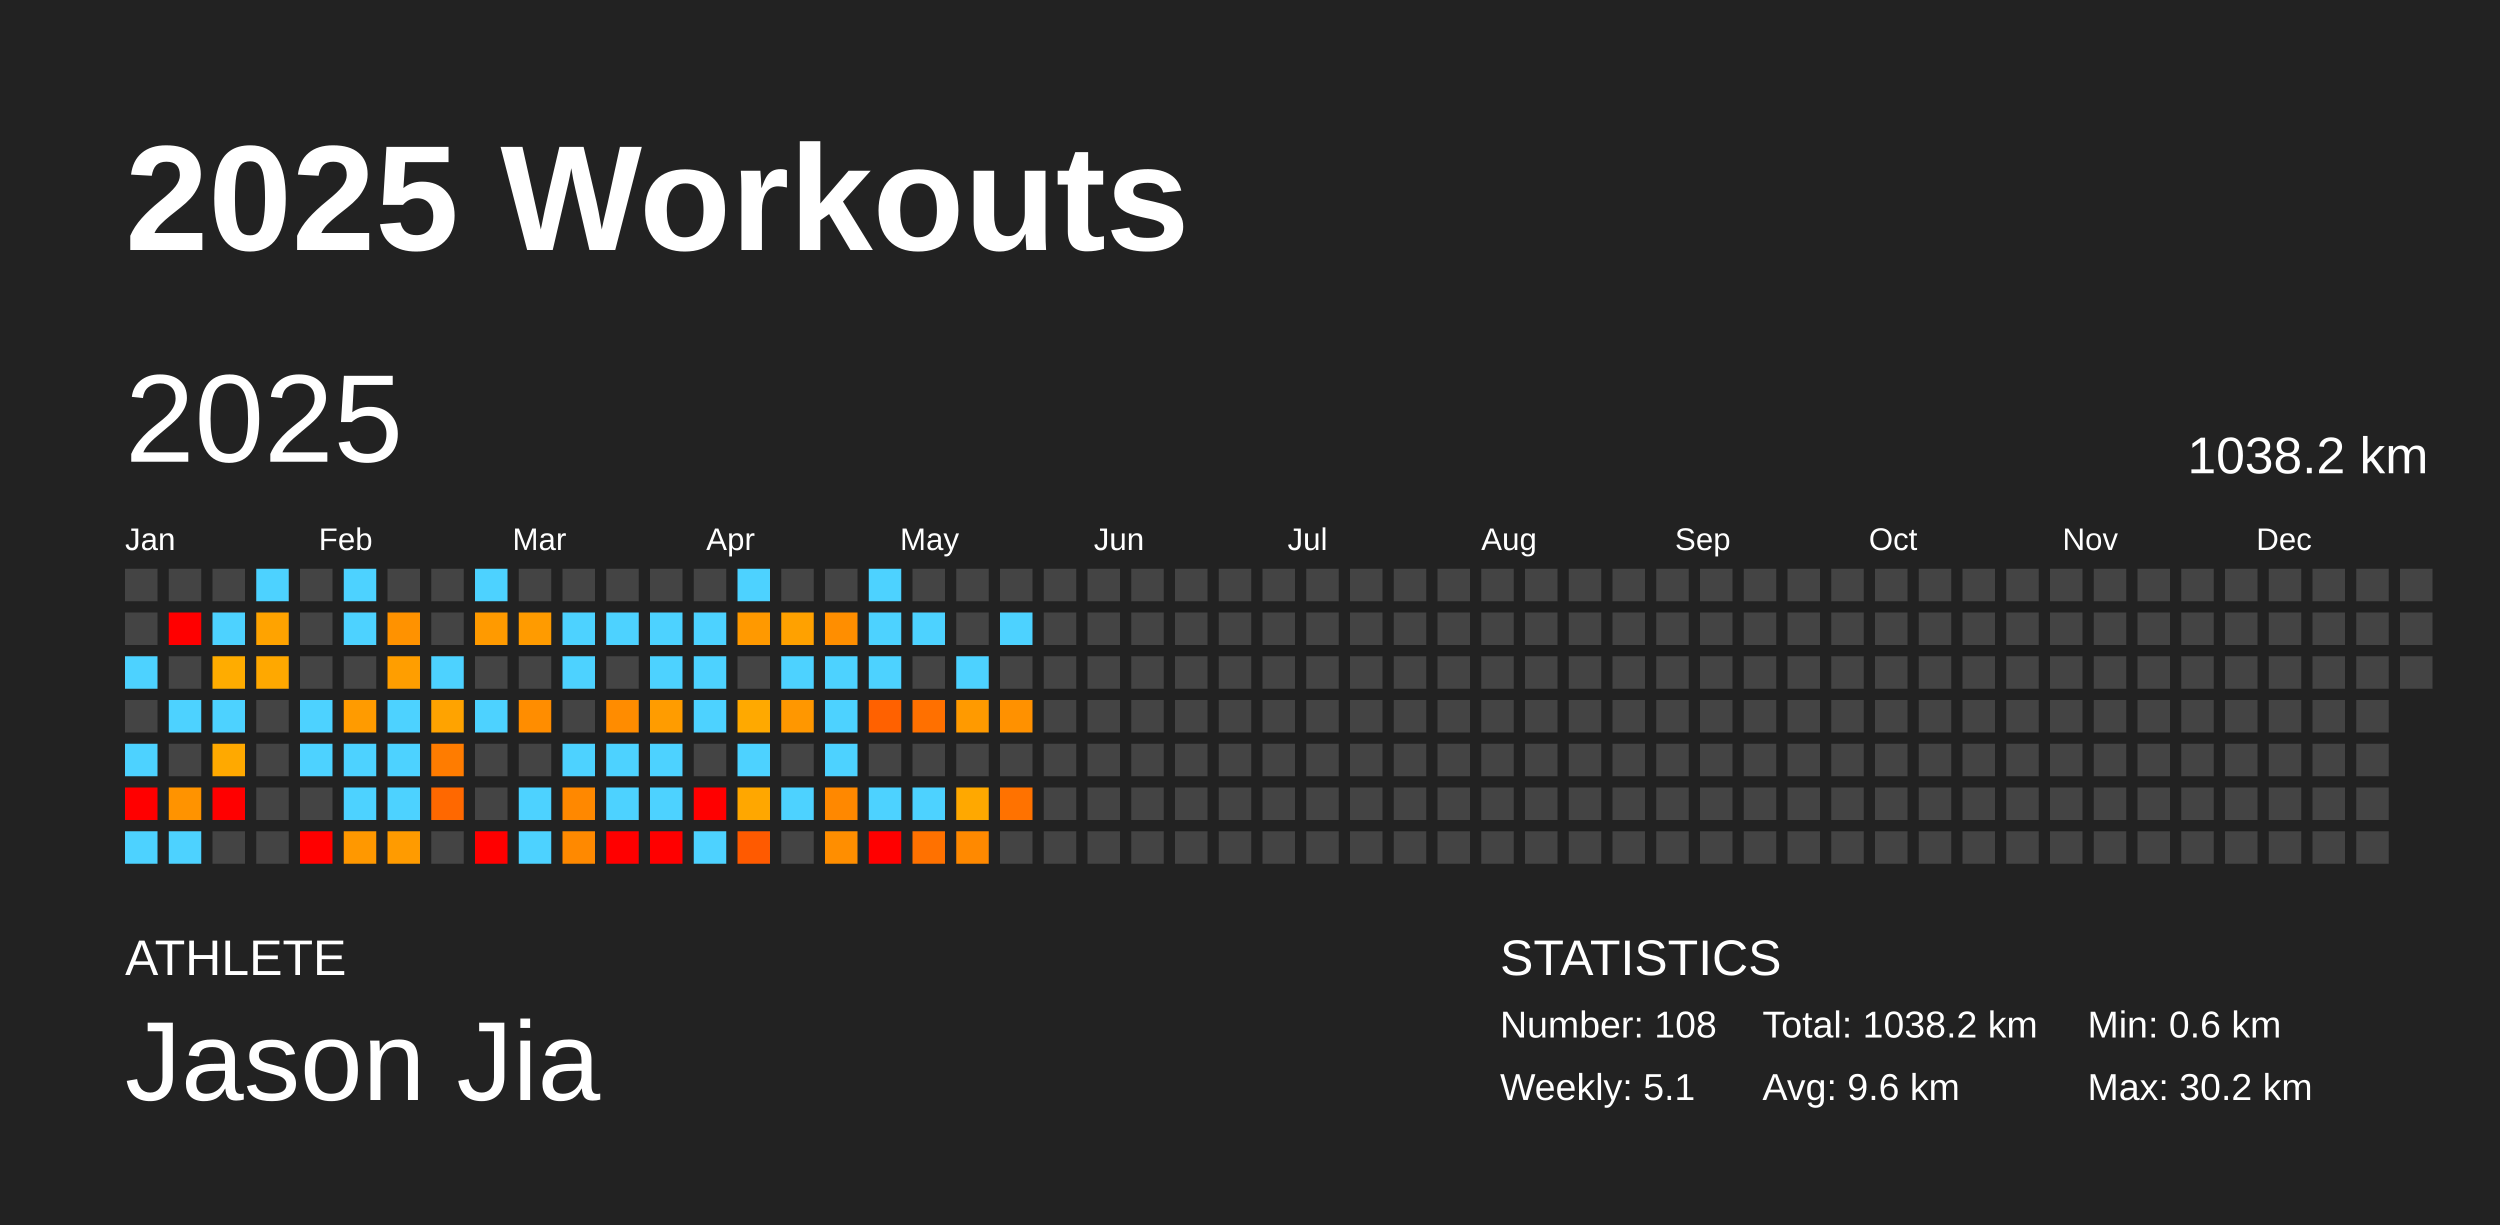
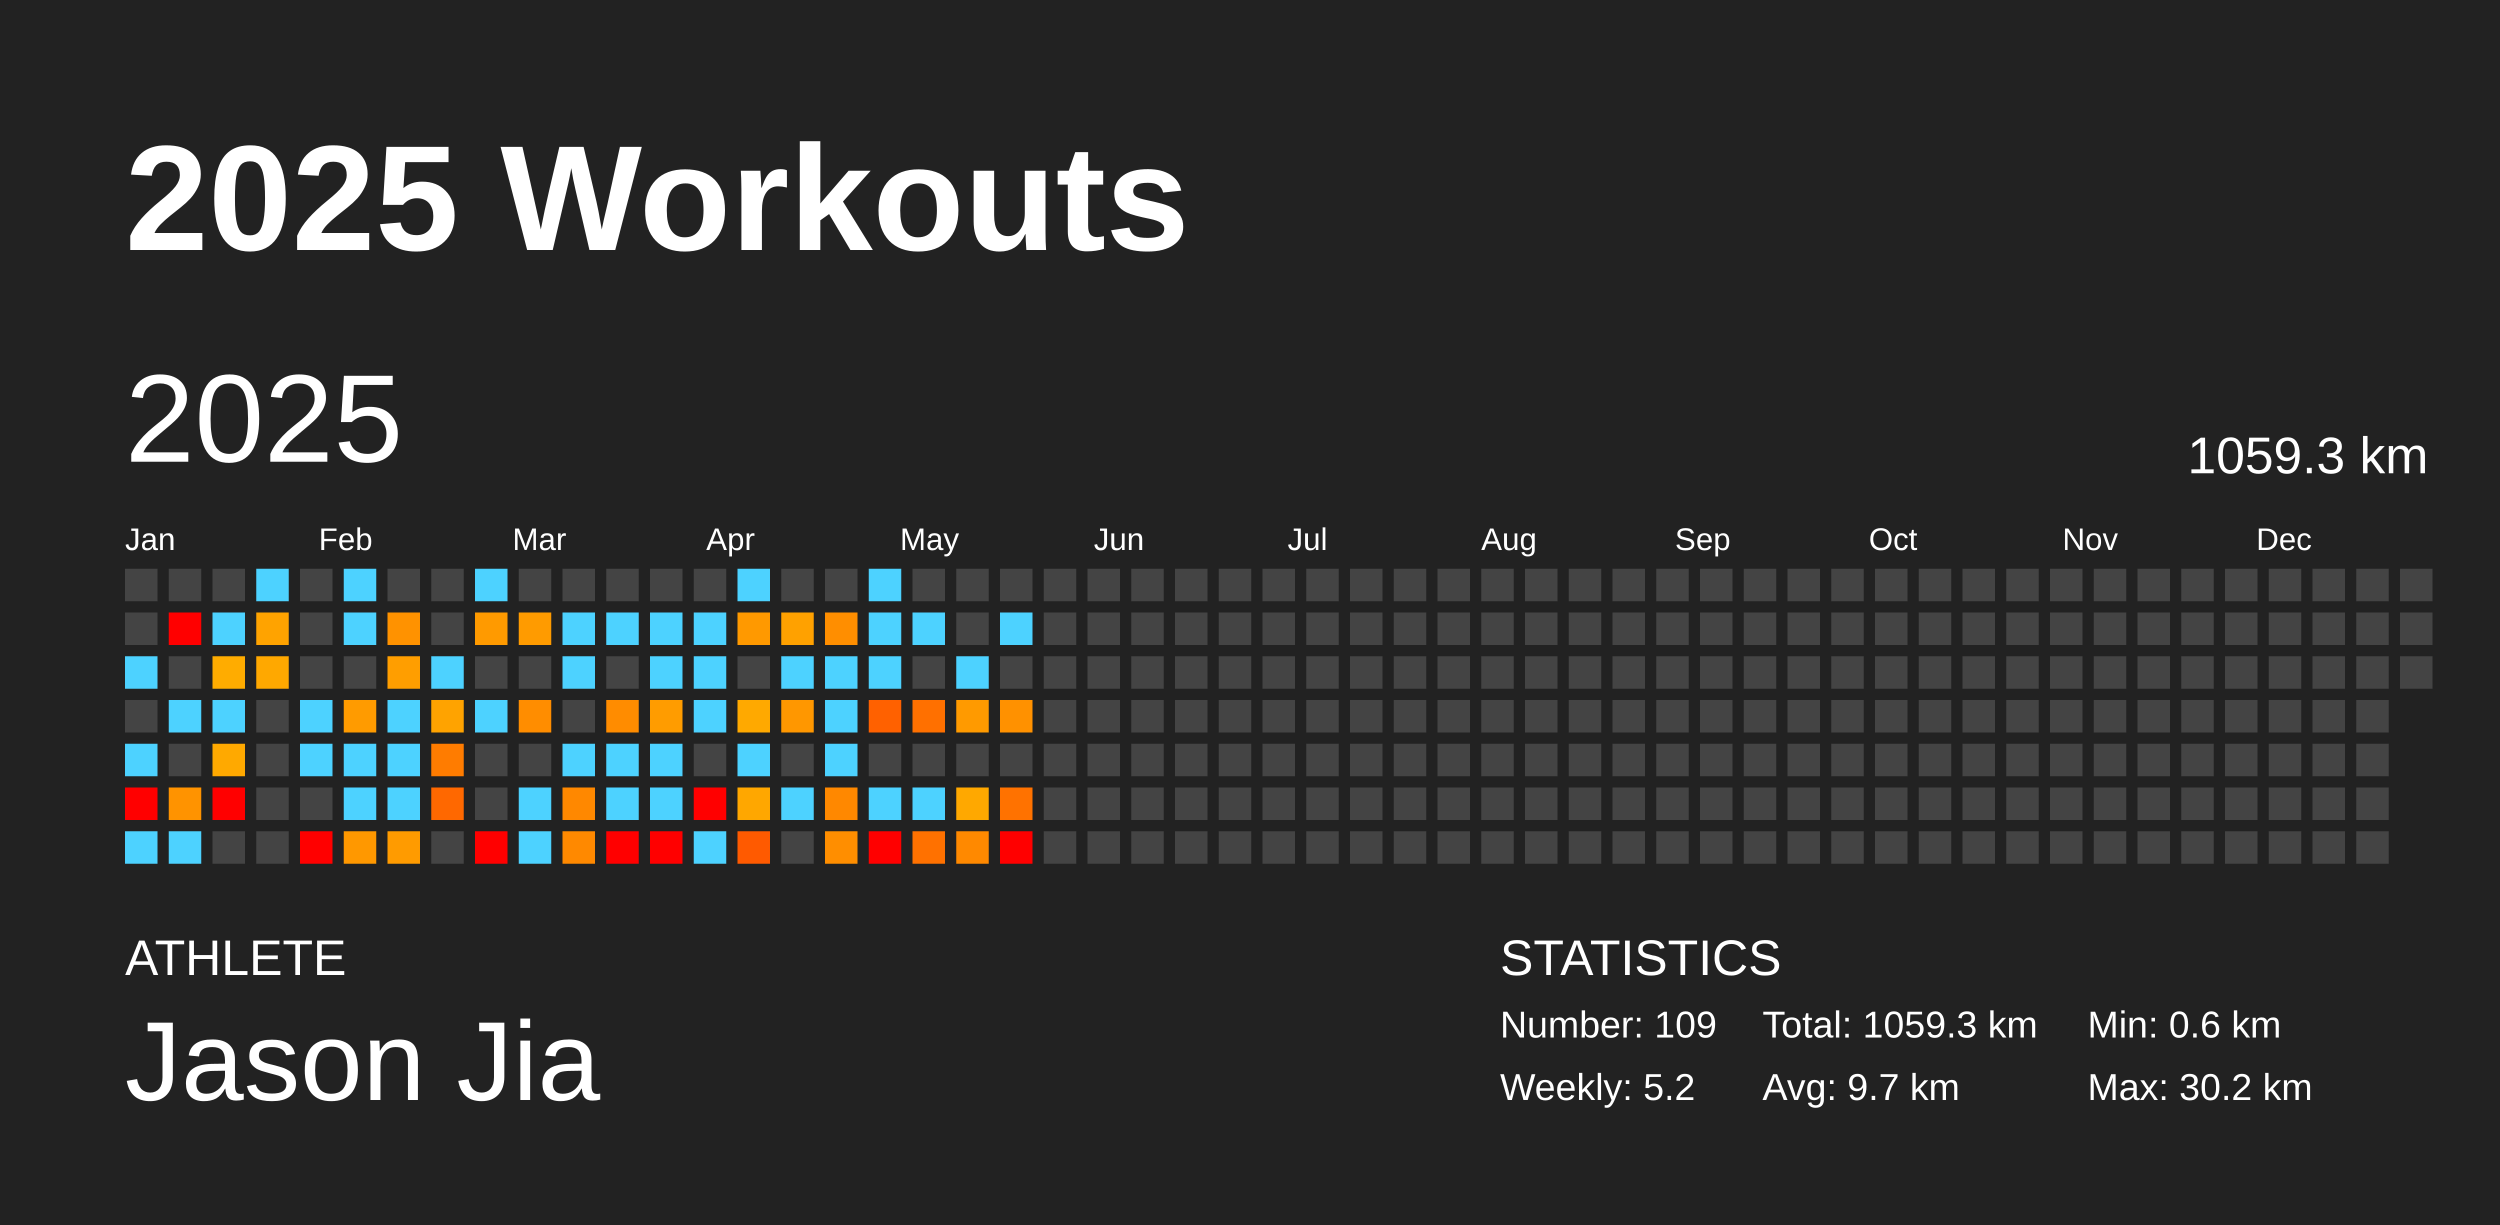
<svg xmlns="http://www.w3.org/2000/svg" baseProfile="full" height="98mm" version="1.1" viewBox="0,0,200,98" width="200mm">
  <defs />
  <rect fill="#222222" height="98" width="200" x="0" y="0" />
  <text fill="#FFFFFF" style="font-size:12px; font-family:Arial; font-weight:bold;" x="10" y="20">2025 Workouts</text>
  <text fill="#FFFFFF" style="font-size:4px; font-family:Arial" x="10" y="78">ATHLETE</text>
  <text fill="#FFFFFF" style="font-size:9px; font-family:Arial" x="10" y="88">Jason Jia</text>
  <text fill="#FFFFFF" style="font-size:4px; font-family:Arial" x="120" y="78">STATISTICS</text>
-   <text fill="#FFFFFF" style="font-size:3px; font-family:Arial" x="120" y="83">Number: 108</text>
-   <text fill="#FFFFFF" style="font-size:3px; font-family:Arial" x="120" y="88">Weekly: 5.1</text>
-   <text fill="#FFFFFF" style="font-size:3px; font-family:Arial" x="141" y="83">Total: 1038.2 km</text>
-   <text fill="#FFFFFF" style="font-size:3px; font-family:Arial" x="141" y="88">Avg: 9.6 km</text>
+   <text fill="#FFFFFF" style="font-size:3px; font-family:Arial" x="120" y="83">Number: 109</text>
+   <text fill="#FFFFFF" style="font-size:3px; font-family:Arial" x="120" y="88">Weekly: 5.2</text>
+   <text fill="#FFFFFF" style="font-size:3px; font-family:Arial" x="141" y="83">Total: 1059.3 km</text>
+   <text fill="#FFFFFF" style="font-size:3px; font-family:Arial" x="141" y="88">Avg: 9.7 km</text>
  <text fill="#FFFFFF" style="font-size:3px; font-family:Arial" x="167" y="83">Min: 0.6 km</text>
  <text fill="#FFFFFF" style="font-size:3px; font-family:Arial" x="167" y="88">Max: 30.2 km</text>
  <text dominant-baseline="hanging" fill="#FFFFFF" style="font-size:10.0px; font-family:Arial;" x="10" y="30">2025</text>
-   <text dominant-baseline="hanging" fill="#FFFFFF" style="font-size:4.125px; font-family:Arial;" x="175" y="35">1038.2 km</text>
+   <text dominant-baseline="hanging" fill="#FFFFFF" style="font-size:4.125px; font-family:Arial;" x="175" y="35">1059.3 km</text>
  <text fill="#FFFFFF" style="font-size:2.5px; font-family:Arial" x="10.0" y="44">Jan</text>
  <text fill="#FFFFFF" style="font-size:2.5px; font-family:Arial" x="25.5" y="44">Feb</text>
  <text fill="#FFFFFF" style="font-size:2.5px; font-family:Arial" x="41.0" y="44">Mar</text>
  <text fill="#FFFFFF" style="font-size:2.5px; font-family:Arial" x="56.5" y="44">Apr</text>
  <text fill="#FFFFFF" style="font-size:2.5px; font-family:Arial" x="72.0" y="44">May</text>
  <text fill="#FFFFFF" style="font-size:2.5px; font-family:Arial" x="87.5" y="44">Jun</text>
  <text fill="#FFFFFF" style="font-size:2.5px; font-family:Arial" x="103.0" y="44">Jul</text>
  <text fill="#FFFFFF" style="font-size:2.5px; font-family:Arial" x="118.5" y="44">Aug</text>
  <text fill="#FFFFFF" style="font-size:2.5px; font-family:Arial" x="134.0" y="44">Sep</text>
  <text fill="#FFFFFF" style="font-size:2.5px; font-family:Arial" x="149.5" y="44">Oct</text>
  <text fill="#FFFFFF" style="font-size:2.5px; font-family:Arial" x="165.0" y="44">Nov</text>
  <text fill="#FFFFFF" style="font-size:2.5px; font-family:Arial" x="180.5" y="44">Dec</text>
  <rect fill="#444444" height="2.6" width="2.6" x="10.0" y="45.5" />
  <rect fill="#444444" height="2.6" width="2.6" x="10.0" y="49.0" />
  <rect fill="#4dd2ff" height="2.6" width="2.6" x="10.0" y="52.5" />
  <rect fill="#444444" height="2.6" width="2.6" x="10.0" y="56.0" />
  <rect fill="#4dd2ff" height="2.6" width="2.6" x="10.0" y="59.5" />
  <rect fill="red" height="2.6" width="2.6" x="10.0" y="63.0" />
  <rect fill="#4dd2ff" height="2.6" width="2.6" x="10.0" y="66.5" />
  <rect fill="#444444" height="2.6" width="2.6" x="13.5" y="45.5" />
  <rect fill="red" height="2.6" width="2.6" x="13.5" y="49.0" />
  <rect fill="#444444" height="2.6" width="2.6" x="13.5" y="52.5" />
  <rect fill="#4dd2ff" height="2.6" width="2.6" x="13.5" y="56.0" />
  <rect fill="#444444" height="2.6" width="2.6" x="13.5" y="59.5" />
  <rect fill="#ff9300" height="2.6" width="2.6" x="13.5" y="63.0" />
  <rect fill="#4dd2ff" height="2.6" width="2.6" x="13.5" y="66.5" />
  <rect fill="#444444" height="2.6" width="2.6" x="17.0" y="45.5" />
  <rect fill="#4dd2ff" height="2.6" width="2.6" x="17.0" y="49.0" />
  <rect fill="#ffac00" height="2.6" width="2.6" x="17.0" y="52.5" />
  <rect fill="#4dd2ff" height="2.6" width="2.6" x="17.0" y="56.0" />
  <rect fill="#ffa900" height="2.6" width="2.6" x="17.0" y="59.5" />
  <rect fill="red" height="2.6" width="2.6" x="17.0" y="63.0" />
  <rect fill="#444444" height="2.6" width="2.6" x="17.0" y="66.5" />
  <rect fill="#4dd2ff" height="2.6" width="2.6" x="20.5" y="45.5" />
  <rect fill="#ffa300" height="2.6" width="2.6" x="20.5" y="49.0" />
  <rect fill="#ffa800" height="2.6" width="2.6" x="20.5" y="52.5" />
  <rect fill="#444444" height="2.6" width="2.6" x="20.5" y="56.0" />
  <rect fill="#444444" height="2.6" width="2.6" x="20.5" y="59.5" />
  <rect fill="#444444" height="2.6" width="2.6" x="20.5" y="63.0" />
  <rect fill="#444444" height="2.6" width="2.6" x="20.5" y="66.5" />
  <rect fill="#444444" height="2.6" width="2.6" x="24.0" y="45.5" />
  <rect fill="#444444" height="2.6" width="2.6" x="24.0" y="49.0" />
  <rect fill="#444444" height="2.6" width="2.6" x="24.0" y="52.5" />
  <rect fill="#4dd2ff" height="2.6" width="2.6" x="24.0" y="56.0" />
  <rect fill="#4dd2ff" height="2.6" width="2.6" x="24.0" y="59.5" />
  <rect fill="#444444" height="2.6" width="2.6" x="24.0" y="63.0" />
  <rect fill="red" height="2.6" width="2.6" x="24.0" y="66.5" />
  <rect fill="#4dd2ff" height="2.6" width="2.6" x="27.5" y="45.5" />
  <rect fill="#4dd2ff" height="2.6" width="2.6" x="27.5" y="49.0" />
  <rect fill="#444444" height="2.6" width="2.6" x="27.5" y="52.5" />
  <rect fill="#ff9b00" height="2.6" width="2.6" x="27.5" y="56.0" />
  <rect fill="#4dd2ff" height="2.6" width="2.6" x="27.5" y="59.5" />
  <rect fill="#4dd2ff" height="2.6" width="2.6" x="27.5" y="63.0" />
  <rect fill="#ff9800" height="2.6" width="2.6" x="27.5" y="66.5" />
  <rect fill="#444444" height="2.6" width="2.6" x="31.0" y="45.5" />
  <rect fill="#ff9200" height="2.6" width="2.6" x="31.0" y="49.0" />
  <rect fill="#ff9e00" height="2.6" width="2.6" x="31.0" y="52.5" />
  <rect fill="#4dd2ff" height="2.6" width="2.6" x="31.0" y="56.0" />
  <rect fill="#4dd2ff" height="2.6" width="2.6" x="31.0" y="59.5" />
  <rect fill="#4dd2ff" height="2.6" width="2.6" x="31.0" y="63.0" />
  <rect fill="#ff9b00" height="2.6" width="2.6" x="31.0" y="66.5" />
  <rect fill="#444444" height="2.6" width="2.6" x="34.5" y="45.5" />
  <rect fill="#444444" height="2.6" width="2.6" x="34.5" y="49.0" />
  <rect fill="#4dd2ff" height="2.6" width="2.6" x="34.5" y="52.5" />
  <rect fill="#ffa300" height="2.6" width="2.6" x="34.5" y="56.0" />
  <rect fill="#ff7c00" height="2.6" width="2.6" x="34.5" y="59.5" />
  <rect fill="#ff6800" height="2.6" width="2.6" x="34.5" y="63.0" />
  <rect fill="#444444" height="2.6" width="2.6" x="34.5" y="66.5" />
  <rect fill="#4dd2ff" height="2.6" width="2.6" x="38.0" y="45.5" />
  <rect fill="#ff9a00" height="2.6" width="2.6" x="38.0" y="49.0" />
  <rect fill="#444444" height="2.6" width="2.6" x="38.0" y="52.5" />
  <rect fill="#4dd2ff" height="2.6" width="2.6" x="38.0" y="56.0" />
  <rect fill="#444444" height="2.6" width="2.6" x="38.0" y="59.5" />
  <rect fill="#444444" height="2.6" width="2.6" x="38.0" y="63.0" />
  <rect fill="red" height="2.6" width="2.6" x="38.0" y="66.5" />
  <rect fill="#444444" height="2.6" width="2.6" x="41.5" y="45.5" />
  <rect fill="#ff9b00" height="2.6" width="2.6" x="41.5" y="49.0" />
  <rect fill="#444444" height="2.6" width="2.6" x="41.5" y="52.5" />
  <rect fill="#ff8d00" height="2.6" width="2.6" x="41.5" y="56.0" />
  <rect fill="#444444" height="2.6" width="2.6" x="41.5" y="59.5" />
  <rect fill="#4dd2ff" height="2.6" width="2.6" x="41.5" y="63.0" />
  <rect fill="#4dd2ff" height="2.6" width="2.6" x="41.5" y="66.5" />
  <rect fill="#444444" height="2.6" width="2.6" x="45.0" y="45.5" />
  <rect fill="#4dd2ff" height="2.6" width="2.6" x="45.0" y="49.0" />
  <rect fill="#4dd2ff" height="2.6" width="2.6" x="45.0" y="52.5" />
  <rect fill="#444444" height="2.6" width="2.6" x="45.0" y="56.0" />
  <rect fill="#4dd2ff" height="2.6" width="2.6" x="45.0" y="59.5" />
  <rect fill="#ff8800" height="2.6" width="2.6" x="45.0" y="63.0" />
  <rect fill="#ff8900" height="2.6" width="2.6" x="45.0" y="66.5" />
  <rect fill="#444444" height="2.6" width="2.6" x="48.5" y="45.5" />
  <rect fill="#4dd2ff" height="2.6" width="2.6" x="48.5" y="49.0" />
  <rect fill="#444444" height="2.6" width="2.6" x="48.5" y="52.5" />
  <rect fill="#ff8c00" height="2.6" width="2.6" x="48.5" y="56.0" />
  <rect fill="#4dd2ff" height="2.6" width="2.6" x="48.5" y="59.5" />
  <rect fill="#4dd2ff" height="2.6" width="2.6" x="48.5" y="63.0" />
  <rect fill="red" height="2.6" width="2.6" x="48.5" y="66.5" />
  <rect fill="#444444" height="2.6" width="2.6" x="52.0" y="45.5" />
  <rect fill="#4dd2ff" height="2.6" width="2.6" x="52.0" y="49.0" />
  <rect fill="#4dd2ff" height="2.6" width="2.6" x="52.0" y="52.5" />
  <rect fill="#ff9c00" height="2.6" width="2.6" x="52.0" y="56.0" />
  <rect fill="#4dd2ff" height="2.6" width="2.6" x="52.0" y="59.5" />
  <rect fill="#4dd2ff" height="2.6" width="2.6" x="52.0" y="63.0" />
  <rect fill="red" height="2.6" width="2.6" x="52.0" y="66.5" />
  <rect fill="#444444" height="2.6" width="2.6" x="55.5" y="45.5" />
  <rect fill="#4dd2ff" height="2.6" width="2.6" x="55.5" y="49.0" />
  <rect fill="#4dd2ff" height="2.6" width="2.6" x="55.5" y="52.5" />
  <rect fill="#4dd2ff" height="2.6" width="2.6" x="55.5" y="56.0" />
  <rect fill="#444444" height="2.6" width="2.6" x="55.5" y="59.5" />
  <rect fill="red" height="2.6" width="2.6" x="55.5" y="63.0" />
  <rect fill="#4dd2ff" height="2.6" width="2.6" x="55.5" y="66.5" />
  <rect fill="#4dd2ff" height="2.6" width="2.6" x="59.0" y="45.5" />
  <rect fill="#ff9900" height="2.6" width="2.6" x="59.0" y="49.0" />
  <rect fill="#444444" height="2.6" width="2.6" x="59.0" y="52.5" />
  <rect fill="#ffa900" height="2.6" width="2.6" x="59.0" y="56.0" />
  <rect fill="#4dd2ff" height="2.6" width="2.6" x="59.0" y="59.5" />
  <rect fill="#ffa700" height="2.6" width="2.6" x="59.0" y="63.0" />
  <rect fill="#ff5a00" height="2.6" width="2.6" x="59.0" y="66.5" />
  <rect fill="#444444" height="2.6" width="2.6" x="62.5" y="45.5" />
  <rect fill="#ffa100" height="2.6" width="2.6" x="62.5" y="49.0" />
  <rect fill="#4dd2ff" height="2.6" width="2.6" x="62.5" y="52.5" />
  <rect fill="#ff9700" height="2.6" width="2.6" x="62.5" y="56.0" />
  <rect fill="#444444" height="2.6" width="2.6" x="62.5" y="59.5" />
  <rect fill="#4dd2ff" height="2.6" width="2.6" x="62.5" y="63.0" />
  <rect fill="#444444" height="2.6" width="2.6" x="62.5" y="66.5" />
  <rect fill="#444444" height="2.6" width="2.6" x="66.0" y="45.5" />
  <rect fill="#ff8e00" height="2.6" width="2.6" x="66.0" y="49.0" />
  <rect fill="#4dd2ff" height="2.6" width="2.6" x="66.0" y="52.5" />
  <rect fill="#4dd2ff" height="2.6" width="2.6" x="66.0" y="56.0" />
  <rect fill="#4dd2ff" height="2.6" width="2.6" x="66.0" y="59.5" />
  <rect fill="#ff8800" height="2.6" width="2.6" x="66.0" y="63.0" />
  <rect fill="#ff8e00" height="2.6" width="2.6" x="66.0" y="66.5" />
  <rect fill="#4dd2ff" height="2.6" width="2.6" x="69.5" y="45.5" />
  <rect fill="#4dd2ff" height="2.6" width="2.6" x="69.5" y="49.0" />
  <rect fill="#4dd2ff" height="2.6" width="2.6" x="69.5" y="52.5" />
  <rect fill="#ff6100" height="2.6" width="2.6" x="69.5" y="56.0" />
  <rect fill="#444444" height="2.6" width="2.6" x="69.5" y="59.5" />
  <rect fill="#4dd2ff" height="2.6" width="2.6" x="69.5" y="63.0" />
  <rect fill="red" height="2.6" width="2.6" x="69.5" y="66.5" />
  <rect fill="#444444" height="2.6" width="2.6" x="73.0" y="45.5" />
  <rect fill="#4dd2ff" height="2.6" width="2.6" x="73.0" y="49.0" />
  <rect fill="#444444" height="2.6" width="2.6" x="73.0" y="52.5" />
  <rect fill="#ff7000" height="2.6" width="2.6" x="73.0" y="56.0" />
  <rect fill="#444444" height="2.6" width="2.6" x="73.0" y="59.5" />
  <rect fill="#4dd2ff" height="2.6" width="2.6" x="73.0" y="63.0" />
  <rect fill="#ff7100" height="2.6" width="2.6" x="73.0" y="66.5" />
  <rect fill="#444444" height="2.6" width="2.6" x="76.5" y="45.5" />
  <rect fill="#444444" height="2.6" width="2.6" x="76.5" y="49.0" />
  <rect fill="#4dd2ff" height="2.6" width="2.6" x="76.5" y="52.5" />
  <rect fill="#ff9a00" height="2.6" width="2.6" x="76.5" y="56.0" />
  <rect fill="#444444" height="2.6" width="2.6" x="76.5" y="59.5" />
  <rect fill="#ffa800" height="2.6" width="2.6" x="76.5" y="63.0" />
  <rect fill="#ff8900" height="2.6" width="2.6" x="76.5" y="66.5" />
  <rect fill="#444444" height="2.6" width="2.6" x="80.0" y="45.5" />
  <rect fill="#4dd2ff" height="2.6" width="2.6" x="80.0" y="49.0" />
  <rect fill="#444444" height="2.6" width="2.6" x="80.0" y="52.5" />
  <rect fill="#ff9100" height="2.6" width="2.6" x="80.0" y="56.0" />
  <rect fill="#444444" height="2.6" width="2.6" x="80.0" y="59.5" />
  <rect fill="#ff7200" height="2.6" width="2.6" x="80.0" y="63.0" />
-   <rect fill="#444444" height="2.6" width="2.6" x="80.0" y="66.5" />
+   <rect fill="red" height="2.6" width="2.6" x="80.0" y="66.5" />
  <rect fill="#444444" height="2.6" width="2.6" x="83.5" y="45.5" />
  <rect fill="#444444" height="2.6" width="2.6" x="83.5" y="49.0" />
  <rect fill="#444444" height="2.6" width="2.6" x="83.5" y="52.5" />
  <rect fill="#444444" height="2.6" width="2.6" x="83.5" y="56.0" />
  <rect fill="#444444" height="2.6" width="2.6" x="83.5" y="59.5" />
  <rect fill="#444444" height="2.6" width="2.6" x="83.5" y="63.0" />
  <rect fill="#444444" height="2.6" width="2.6" x="83.5" y="66.5" />
  <rect fill="#444444" height="2.6" width="2.6" x="87.0" y="45.5" />
  <rect fill="#444444" height="2.6" width="2.6" x="87.0" y="49.0" />
  <rect fill="#444444" height="2.6" width="2.6" x="87.0" y="52.5" />
  <rect fill="#444444" height="2.6" width="2.6" x="87.0" y="56.0" />
  <rect fill="#444444" height="2.6" width="2.6" x="87.0" y="59.5" />
  <rect fill="#444444" height="2.6" width="2.6" x="87.0" y="63.0" />
  <rect fill="#444444" height="2.6" width="2.6" x="87.0" y="66.5" />
  <rect fill="#444444" height="2.6" width="2.6" x="90.5" y="45.5" />
  <rect fill="#444444" height="2.6" width="2.6" x="90.5" y="49.0" />
  <rect fill="#444444" height="2.6" width="2.6" x="90.5" y="52.5" />
  <rect fill="#444444" height="2.6" width="2.6" x="90.5" y="56.0" />
  <rect fill="#444444" height="2.6" width="2.6" x="90.5" y="59.5" />
  <rect fill="#444444" height="2.6" width="2.6" x="90.5" y="63.0" />
  <rect fill="#444444" height="2.6" width="2.6" x="90.5" y="66.5" />
  <rect fill="#444444" height="2.6" width="2.6" x="94.0" y="45.5" />
  <rect fill="#444444" height="2.6" width="2.6" x="94.0" y="49.0" />
  <rect fill="#444444" height="2.6" width="2.6" x="94.0" y="52.5" />
  <rect fill="#444444" height="2.6" width="2.6" x="94.0" y="56.0" />
  <rect fill="#444444" height="2.6" width="2.6" x="94.0" y="59.5" />
  <rect fill="#444444" height="2.6" width="2.6" x="94.0" y="63.0" />
  <rect fill="#444444" height="2.6" width="2.6" x="94.0" y="66.5" />
  <rect fill="#444444" height="2.6" width="2.6" x="97.5" y="45.5" />
  <rect fill="#444444" height="2.6" width="2.6" x="97.5" y="49.0" />
  <rect fill="#444444" height="2.6" width="2.6" x="97.5" y="52.5" />
  <rect fill="#444444" height="2.6" width="2.6" x="97.5" y="56.0" />
  <rect fill="#444444" height="2.6" width="2.6" x="97.5" y="59.5" />
  <rect fill="#444444" height="2.6" width="2.6" x="97.5" y="63.0" />
  <rect fill="#444444" height="2.6" width="2.6" x="97.5" y="66.5" />
  <rect fill="#444444" height="2.6" width="2.6" x="101.0" y="45.5" />
  <rect fill="#444444" height="2.6" width="2.6" x="101.0" y="49.0" />
  <rect fill="#444444" height="2.6" width="2.6" x="101.0" y="52.5" />
  <rect fill="#444444" height="2.6" width="2.6" x="101.0" y="56.0" />
  <rect fill="#444444" height="2.6" width="2.6" x="101.0" y="59.5" />
  <rect fill="#444444" height="2.6" width="2.6" x="101.0" y="63.0" />
  <rect fill="#444444" height="2.6" width="2.6" x="101.0" y="66.5" />
  <rect fill="#444444" height="2.6" width="2.6" x="104.5" y="45.5" />
  <rect fill="#444444" height="2.6" width="2.6" x="104.5" y="49.0" />
  <rect fill="#444444" height="2.6" width="2.6" x="104.5" y="52.5" />
  <rect fill="#444444" height="2.6" width="2.6" x="104.5" y="56.0" />
  <rect fill="#444444" height="2.6" width="2.6" x="104.5" y="59.5" />
  <rect fill="#444444" height="2.6" width="2.6" x="104.5" y="63.0" />
  <rect fill="#444444" height="2.6" width="2.6" x="104.5" y="66.5" />
  <rect fill="#444444" height="2.6" width="2.6" x="108.0" y="45.5" />
  <rect fill="#444444" height="2.6" width="2.6" x="108.0" y="49.0" />
  <rect fill="#444444" height="2.6" width="2.6" x="108.0" y="52.5" />
  <rect fill="#444444" height="2.6" width="2.6" x="108.0" y="56.0" />
  <rect fill="#444444" height="2.6" width="2.6" x="108.0" y="59.5" />
  <rect fill="#444444" height="2.6" width="2.6" x="108.0" y="63.0" />
  <rect fill="#444444" height="2.6" width="2.6" x="108.0" y="66.5" />
  <rect fill="#444444" height="2.6" width="2.6" x="111.5" y="45.5" />
  <rect fill="#444444" height="2.6" width="2.6" x="111.5" y="49.0" />
  <rect fill="#444444" height="2.6" width="2.6" x="111.5" y="52.5" />
  <rect fill="#444444" height="2.6" width="2.6" x="111.5" y="56.0" />
  <rect fill="#444444" height="2.6" width="2.6" x="111.5" y="59.5" />
  <rect fill="#444444" height="2.6" width="2.6" x="111.5" y="63.0" />
  <rect fill="#444444" height="2.6" width="2.6" x="111.5" y="66.5" />
  <rect fill="#444444" height="2.6" width="2.6" x="115.0" y="45.5" />
  <rect fill="#444444" height="2.6" width="2.6" x="115.0" y="49.0" />
  <rect fill="#444444" height="2.6" width="2.6" x="115.0" y="52.5" />
  <rect fill="#444444" height="2.6" width="2.6" x="115.0" y="56.0" />
  <rect fill="#444444" height="2.6" width="2.6" x="115.0" y="59.5" />
  <rect fill="#444444" height="2.6" width="2.6" x="115.0" y="63.0" />
  <rect fill="#444444" height="2.6" width="2.6" x="115.0" y="66.5" />
  <rect fill="#444444" height="2.6" width="2.6" x="118.5" y="45.5" />
  <rect fill="#444444" height="2.6" width="2.6" x="118.5" y="49.0" />
  <rect fill="#444444" height="2.6" width="2.6" x="118.5" y="52.5" />
  <rect fill="#444444" height="2.6" width="2.6" x="118.5" y="56.0" />
  <rect fill="#444444" height="2.6" width="2.6" x="118.5" y="59.5" />
  <rect fill="#444444" height="2.6" width="2.6" x="118.5" y="63.0" />
  <rect fill="#444444" height="2.6" width="2.6" x="118.5" y="66.5" />
  <rect fill="#444444" height="2.6" width="2.6" x="122.0" y="45.5" />
  <rect fill="#444444" height="2.6" width="2.6" x="122.0" y="49.0" />
  <rect fill="#444444" height="2.6" width="2.6" x="122.0" y="52.5" />
  <rect fill="#444444" height="2.6" width="2.6" x="122.0" y="56.0" />
  <rect fill="#444444" height="2.6" width="2.6" x="122.0" y="59.5" />
  <rect fill="#444444" height="2.6" width="2.6" x="122.0" y="63.0" />
  <rect fill="#444444" height="2.6" width="2.6" x="122.0" y="66.5" />
  <rect fill="#444444" height="2.6" width="2.6" x="125.5" y="45.5" />
  <rect fill="#444444" height="2.6" width="2.6" x="125.5" y="49.0" />
  <rect fill="#444444" height="2.6" width="2.6" x="125.5" y="52.5" />
  <rect fill="#444444" height="2.6" width="2.6" x="125.5" y="56.0" />
  <rect fill="#444444" height="2.6" width="2.6" x="125.5" y="59.5" />
  <rect fill="#444444" height="2.6" width="2.6" x="125.5" y="63.0" />
  <rect fill="#444444" height="2.6" width="2.6" x="125.5" y="66.5" />
  <rect fill="#444444" height="2.6" width="2.6" x="129.0" y="45.5" />
  <rect fill="#444444" height="2.6" width="2.6" x="129.0" y="49.0" />
  <rect fill="#444444" height="2.6" width="2.6" x="129.0" y="52.5" />
  <rect fill="#444444" height="2.6" width="2.6" x="129.0" y="56.0" />
  <rect fill="#444444" height="2.6" width="2.6" x="129.0" y="59.5" />
  <rect fill="#444444" height="2.6" width="2.6" x="129.0" y="63.0" />
  <rect fill="#444444" height="2.6" width="2.6" x="129.0" y="66.5" />
  <rect fill="#444444" height="2.6" width="2.6" x="132.5" y="45.5" />
  <rect fill="#444444" height="2.6" width="2.6" x="132.5" y="49.0" />
  <rect fill="#444444" height="2.6" width="2.6" x="132.5" y="52.5" />
  <rect fill="#444444" height="2.6" width="2.6" x="132.5" y="56.0" />
  <rect fill="#444444" height="2.6" width="2.6" x="132.5" y="59.5" />
  <rect fill="#444444" height="2.6" width="2.6" x="132.5" y="63.0" />
  <rect fill="#444444" height="2.6" width="2.6" x="132.5" y="66.5" />
  <rect fill="#444444" height="2.6" width="2.6" x="136.0" y="45.5" />
  <rect fill="#444444" height="2.6" width="2.6" x="136.0" y="49.0" />
  <rect fill="#444444" height="2.6" width="2.6" x="136.0" y="52.5" />
  <rect fill="#444444" height="2.6" width="2.6" x="136.0" y="56.0" />
  <rect fill="#444444" height="2.6" width="2.6" x="136.0" y="59.5" />
  <rect fill="#444444" height="2.6" width="2.6" x="136.0" y="63.0" />
  <rect fill="#444444" height="2.6" width="2.6" x="136.0" y="66.5" />
  <rect fill="#444444" height="2.6" width="2.6" x="139.5" y="45.5" />
  <rect fill="#444444" height="2.6" width="2.6" x="139.5" y="49.0" />
  <rect fill="#444444" height="2.6" width="2.6" x="139.5" y="52.5" />
  <rect fill="#444444" height="2.6" width="2.6" x="139.5" y="56.0" />
  <rect fill="#444444" height="2.6" width="2.6" x="139.5" y="59.5" />
  <rect fill="#444444" height="2.6" width="2.6" x="139.5" y="63.0" />
  <rect fill="#444444" height="2.6" width="2.6" x="139.5" y="66.5" />
  <rect fill="#444444" height="2.6" width="2.6" x="143.0" y="45.5" />
  <rect fill="#444444" height="2.6" width="2.6" x="143.0" y="49.0" />
  <rect fill="#444444" height="2.6" width="2.6" x="143.0" y="52.5" />
  <rect fill="#444444" height="2.6" width="2.6" x="143.0" y="56.0" />
  <rect fill="#444444" height="2.6" width="2.6" x="143.0" y="59.5" />
  <rect fill="#444444" height="2.6" width="2.6" x="143.0" y="63.0" />
  <rect fill="#444444" height="2.6" width="2.6" x="143.0" y="66.5" />
  <rect fill="#444444" height="2.6" width="2.6" x="146.5" y="45.5" />
  <rect fill="#444444" height="2.6" width="2.6" x="146.5" y="49.0" />
  <rect fill="#444444" height="2.6" width="2.6" x="146.5" y="52.5" />
  <rect fill="#444444" height="2.6" width="2.6" x="146.5" y="56.0" />
  <rect fill="#444444" height="2.6" width="2.6" x="146.5" y="59.5" />
  <rect fill="#444444" height="2.6" width="2.6" x="146.5" y="63.0" />
  <rect fill="#444444" height="2.6" width="2.6" x="146.5" y="66.5" />
  <rect fill="#444444" height="2.6" width="2.6" x="150.0" y="45.5" />
  <rect fill="#444444" height="2.6" width="2.6" x="150.0" y="49.0" />
  <rect fill="#444444" height="2.6" width="2.6" x="150.0" y="52.5" />
  <rect fill="#444444" height="2.6" width="2.6" x="150.0" y="56.0" />
  <rect fill="#444444" height="2.6" width="2.6" x="150.0" y="59.5" />
  <rect fill="#444444" height="2.6" width="2.6" x="150.0" y="63.0" />
  <rect fill="#444444" height="2.6" width="2.6" x="150.0" y="66.5" />
  <rect fill="#444444" height="2.6" width="2.6" x="153.5" y="45.5" />
  <rect fill="#444444" height="2.6" width="2.6" x="153.5" y="49.0" />
  <rect fill="#444444" height="2.6" width="2.6" x="153.5" y="52.5" />
  <rect fill="#444444" height="2.6" width="2.6" x="153.5" y="56.0" />
  <rect fill="#444444" height="2.6" width="2.6" x="153.5" y="59.5" />
  <rect fill="#444444" height="2.6" width="2.6" x="153.5" y="63.0" />
  <rect fill="#444444" height="2.6" width="2.6" x="153.5" y="66.5" />
  <rect fill="#444444" height="2.6" width="2.6" x="157.0" y="45.5" />
  <rect fill="#444444" height="2.6" width="2.6" x="157.0" y="49.0" />
  <rect fill="#444444" height="2.6" width="2.6" x="157.0" y="52.5" />
  <rect fill="#444444" height="2.6" width="2.6" x="157.0" y="56.0" />
  <rect fill="#444444" height="2.6" width="2.6" x="157.0" y="59.5" />
  <rect fill="#444444" height="2.6" width="2.6" x="157.0" y="63.0" />
  <rect fill="#444444" height="2.6" width="2.6" x="157.0" y="66.5" />
  <rect fill="#444444" height="2.6" width="2.6" x="160.5" y="45.5" />
  <rect fill="#444444" height="2.6" width="2.6" x="160.5" y="49.0" />
  <rect fill="#444444" height="2.6" width="2.6" x="160.5" y="52.5" />
  <rect fill="#444444" height="2.6" width="2.6" x="160.5" y="56.0" />
  <rect fill="#444444" height="2.6" width="2.6" x="160.5" y="59.5" />
  <rect fill="#444444" height="2.6" width="2.6" x="160.5" y="63.0" />
  <rect fill="#444444" height="2.6" width="2.6" x="160.5" y="66.5" />
  <rect fill="#444444" height="2.6" width="2.6" x="164.0" y="45.5" />
  <rect fill="#444444" height="2.6" width="2.6" x="164.0" y="49.0" />
  <rect fill="#444444" height="2.6" width="2.6" x="164.0" y="52.5" />
  <rect fill="#444444" height="2.6" width="2.6" x="164.0" y="56.0" />
  <rect fill="#444444" height="2.6" width="2.6" x="164.0" y="59.5" />
  <rect fill="#444444" height="2.6" width="2.6" x="164.0" y="63.0" />
  <rect fill="#444444" height="2.6" width="2.6" x="164.0" y="66.5" />
  <rect fill="#444444" height="2.6" width="2.6" x="167.5" y="45.5" />
  <rect fill="#444444" height="2.6" width="2.6" x="167.5" y="49.0" />
  <rect fill="#444444" height="2.6" width="2.6" x="167.5" y="52.5" />
  <rect fill="#444444" height="2.6" width="2.6" x="167.5" y="56.0" />
  <rect fill="#444444" height="2.6" width="2.6" x="167.5" y="59.5" />
  <rect fill="#444444" height="2.6" width="2.6" x="167.5" y="63.0" />
  <rect fill="#444444" height="2.6" width="2.6" x="167.5" y="66.5" />
  <rect fill="#444444" height="2.6" width="2.6" x="171.0" y="45.5" />
  <rect fill="#444444" height="2.6" width="2.6" x="171.0" y="49.0" />
  <rect fill="#444444" height="2.6" width="2.6" x="171.0" y="52.5" />
  <rect fill="#444444" height="2.6" width="2.6" x="171.0" y="56.0" />
  <rect fill="#444444" height="2.6" width="2.6" x="171.0" y="59.5" />
  <rect fill="#444444" height="2.6" width="2.6" x="171.0" y="63.0" />
  <rect fill="#444444" height="2.6" width="2.6" x="171.0" y="66.5" />
  <rect fill="#444444" height="2.6" width="2.6" x="174.5" y="45.5" />
  <rect fill="#444444" height="2.6" width="2.6" x="174.5" y="49.0" />
  <rect fill="#444444" height="2.6" width="2.6" x="174.5" y="52.5" />
  <rect fill="#444444" height="2.6" width="2.6" x="174.5" y="56.0" />
  <rect fill="#444444" height="2.6" width="2.6" x="174.5" y="59.5" />
  <rect fill="#444444" height="2.6" width="2.6" x="174.5" y="63.0" />
  <rect fill="#444444" height="2.6" width="2.6" x="174.5" y="66.5" />
  <rect fill="#444444" height="2.6" width="2.6" x="178.0" y="45.5" />
  <rect fill="#444444" height="2.6" width="2.6" x="178.0" y="49.0" />
  <rect fill="#444444" height="2.6" width="2.6" x="178.0" y="52.5" />
  <rect fill="#444444" height="2.6" width="2.6" x="178.0" y="56.0" />
  <rect fill="#444444" height="2.6" width="2.6" x="178.0" y="59.5" />
  <rect fill="#444444" height="2.6" width="2.6" x="178.0" y="63.0" />
  <rect fill="#444444" height="2.6" width="2.6" x="178.0" y="66.5" />
  <rect fill="#444444" height="2.6" width="2.6" x="181.5" y="45.5" />
  <rect fill="#444444" height="2.6" width="2.6" x="181.5" y="49.0" />
  <rect fill="#444444" height="2.6" width="2.6" x="181.5" y="52.5" />
  <rect fill="#444444" height="2.6" width="2.6" x="181.5" y="56.0" />
  <rect fill="#444444" height="2.6" width="2.6" x="181.5" y="59.5" />
  <rect fill="#444444" height="2.6" width="2.6" x="181.5" y="63.0" />
  <rect fill="#444444" height="2.6" width="2.6" x="181.5" y="66.5" />
  <rect fill="#444444" height="2.6" width="2.6" x="185.0" y="45.5" />
  <rect fill="#444444" height="2.6" width="2.6" x="185.0" y="49.0" />
  <rect fill="#444444" height="2.6" width="2.6" x="185.0" y="52.5" />
  <rect fill="#444444" height="2.6" width="2.6" x="185.0" y="56.0" />
  <rect fill="#444444" height="2.6" width="2.6" x="185.0" y="59.5" />
  <rect fill="#444444" height="2.6" width="2.6" x="185.0" y="63.0" />
  <rect fill="#444444" height="2.6" width="2.6" x="185.0" y="66.5" />
  <rect fill="#444444" height="2.6" width="2.6" x="188.5" y="45.5" />
  <rect fill="#444444" height="2.6" width="2.6" x="188.5" y="49.0" />
  <rect fill="#444444" height="2.6" width="2.6" x="188.5" y="52.5" />
  <rect fill="#444444" height="2.6" width="2.6" x="188.5" y="56.0" />
  <rect fill="#444444" height="2.6" width="2.6" x="188.5" y="59.5" />
  <rect fill="#444444" height="2.6" width="2.6" x="188.5" y="63.0" />
  <rect fill="#444444" height="2.6" width="2.6" x="188.5" y="66.5" />
  <rect fill="#444444" height="2.6" width="2.6" x="192.0" y="45.5" />
  <rect fill="#444444" height="2.6" width="2.6" x="192.0" y="49.0" />
  <rect fill="#444444" height="2.6" width="2.6" x="192.0" y="52.5" />
</svg>
